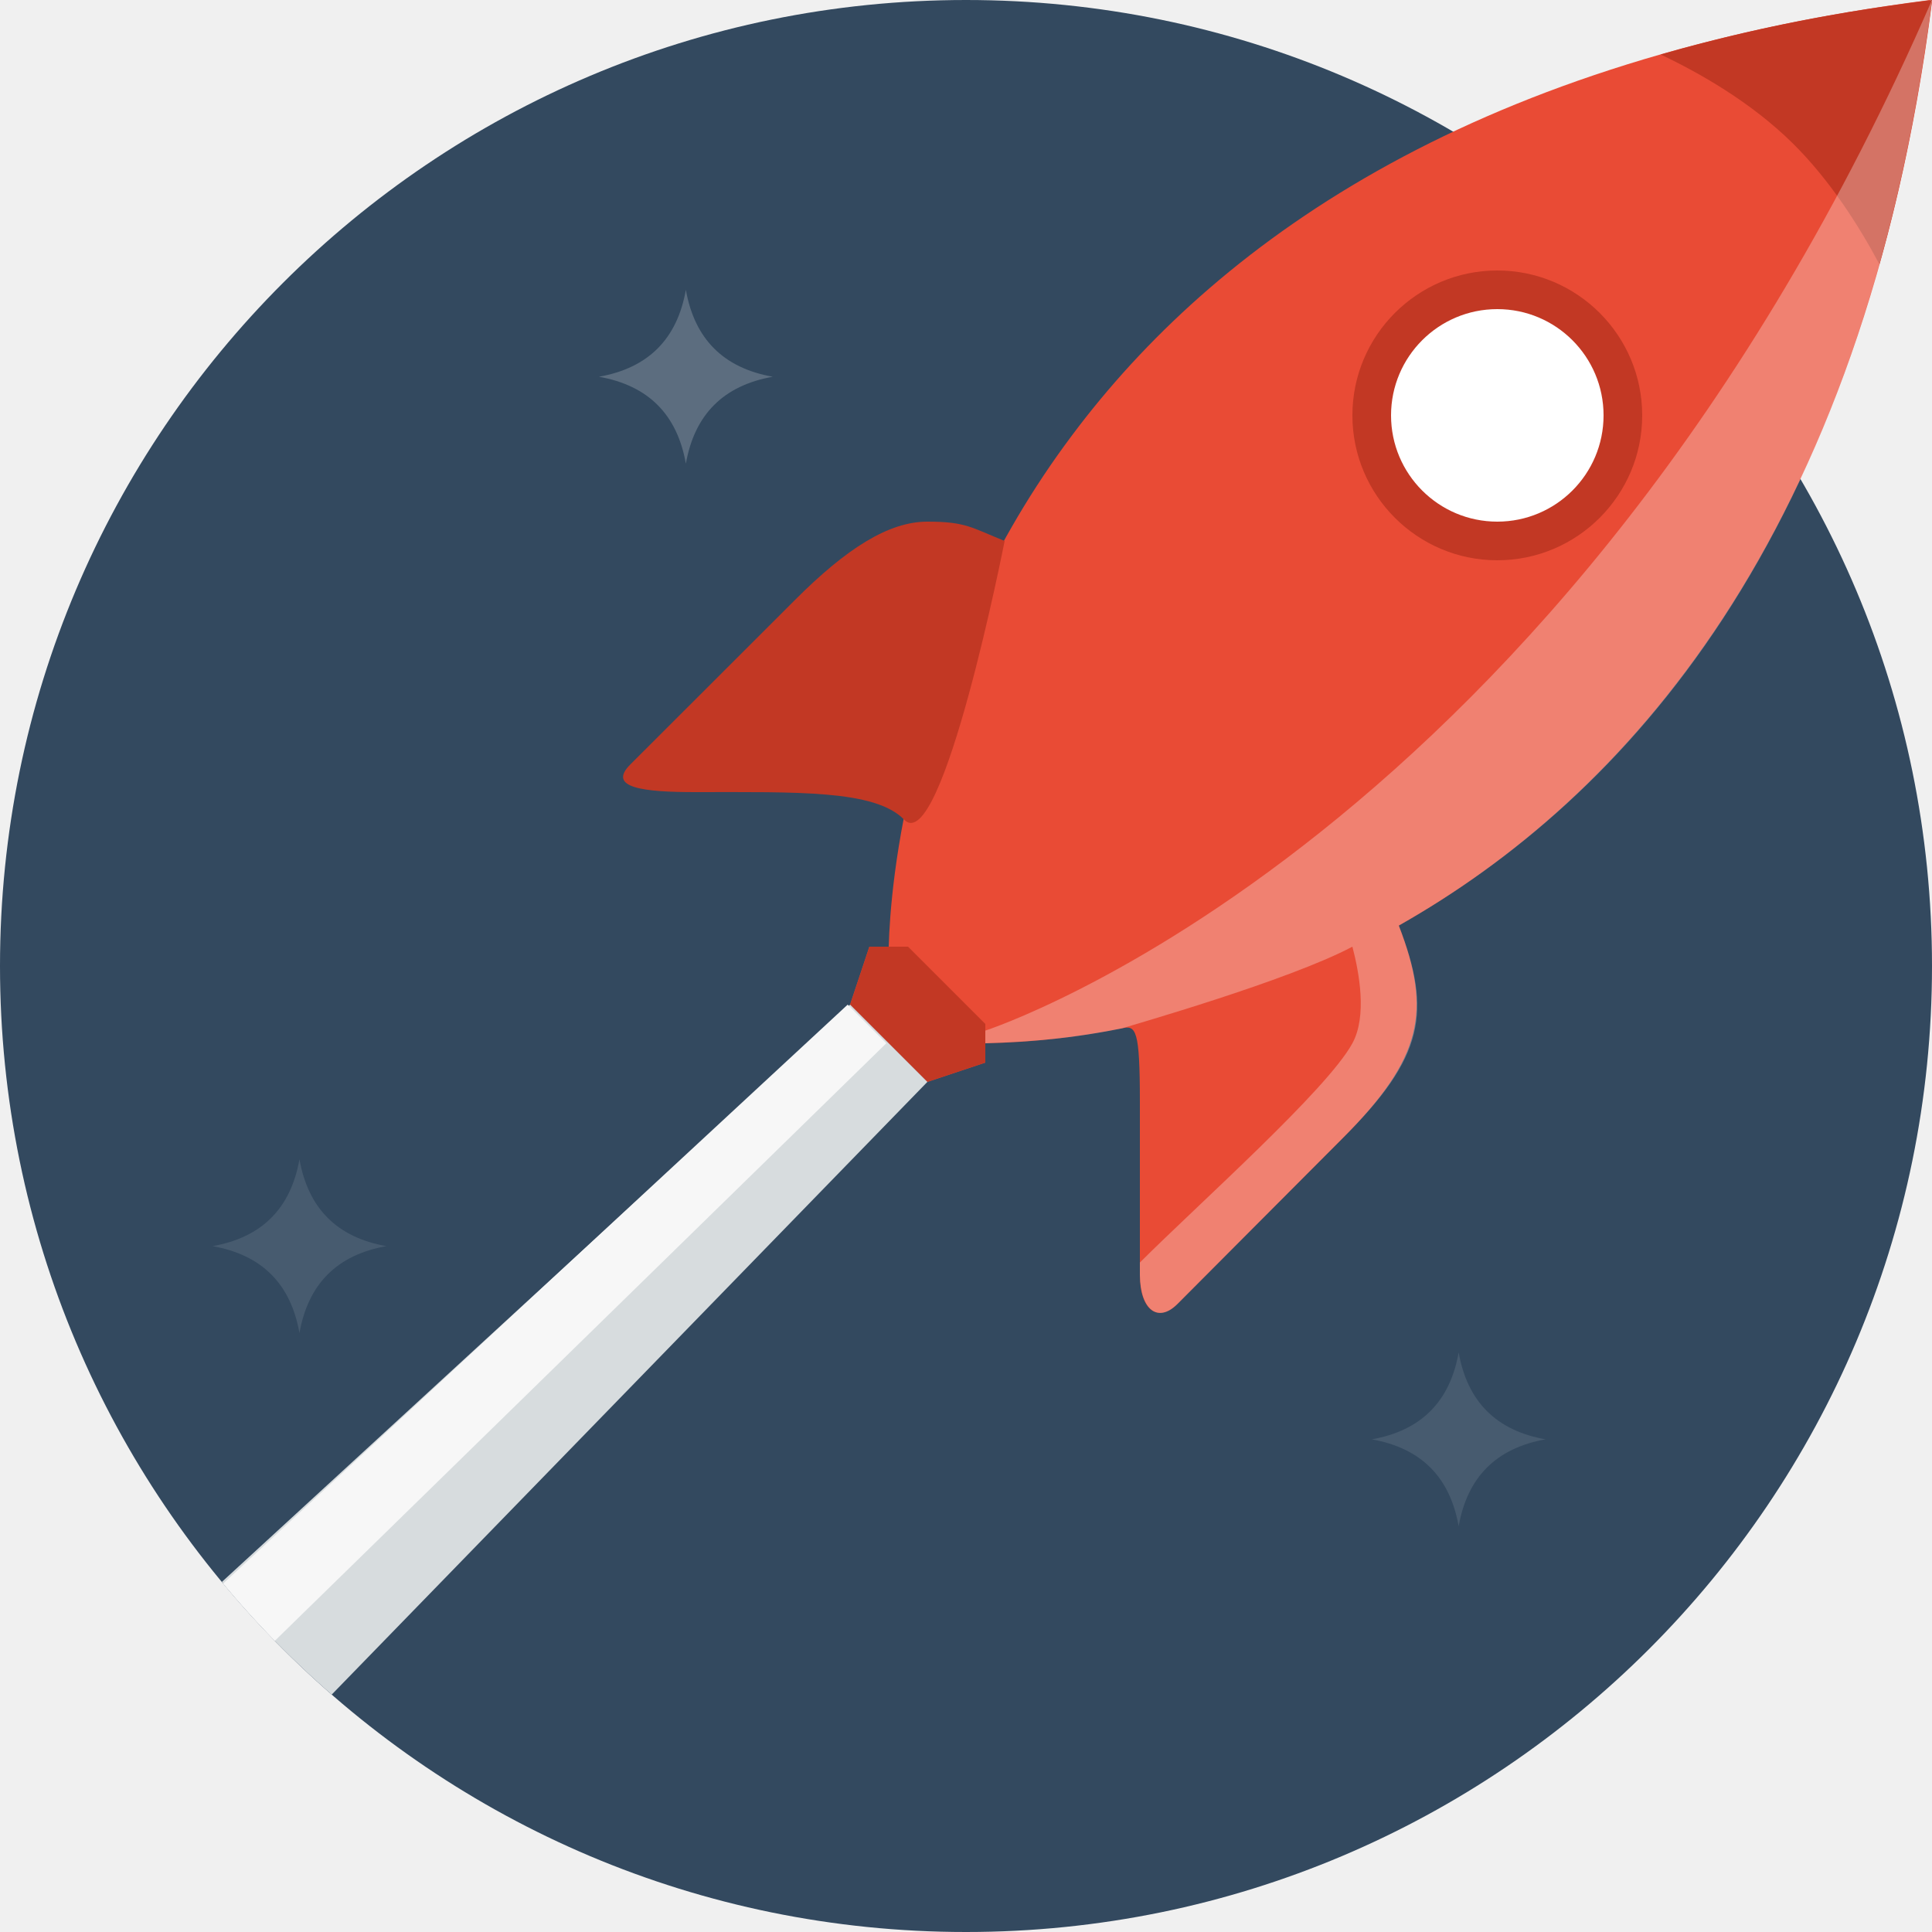
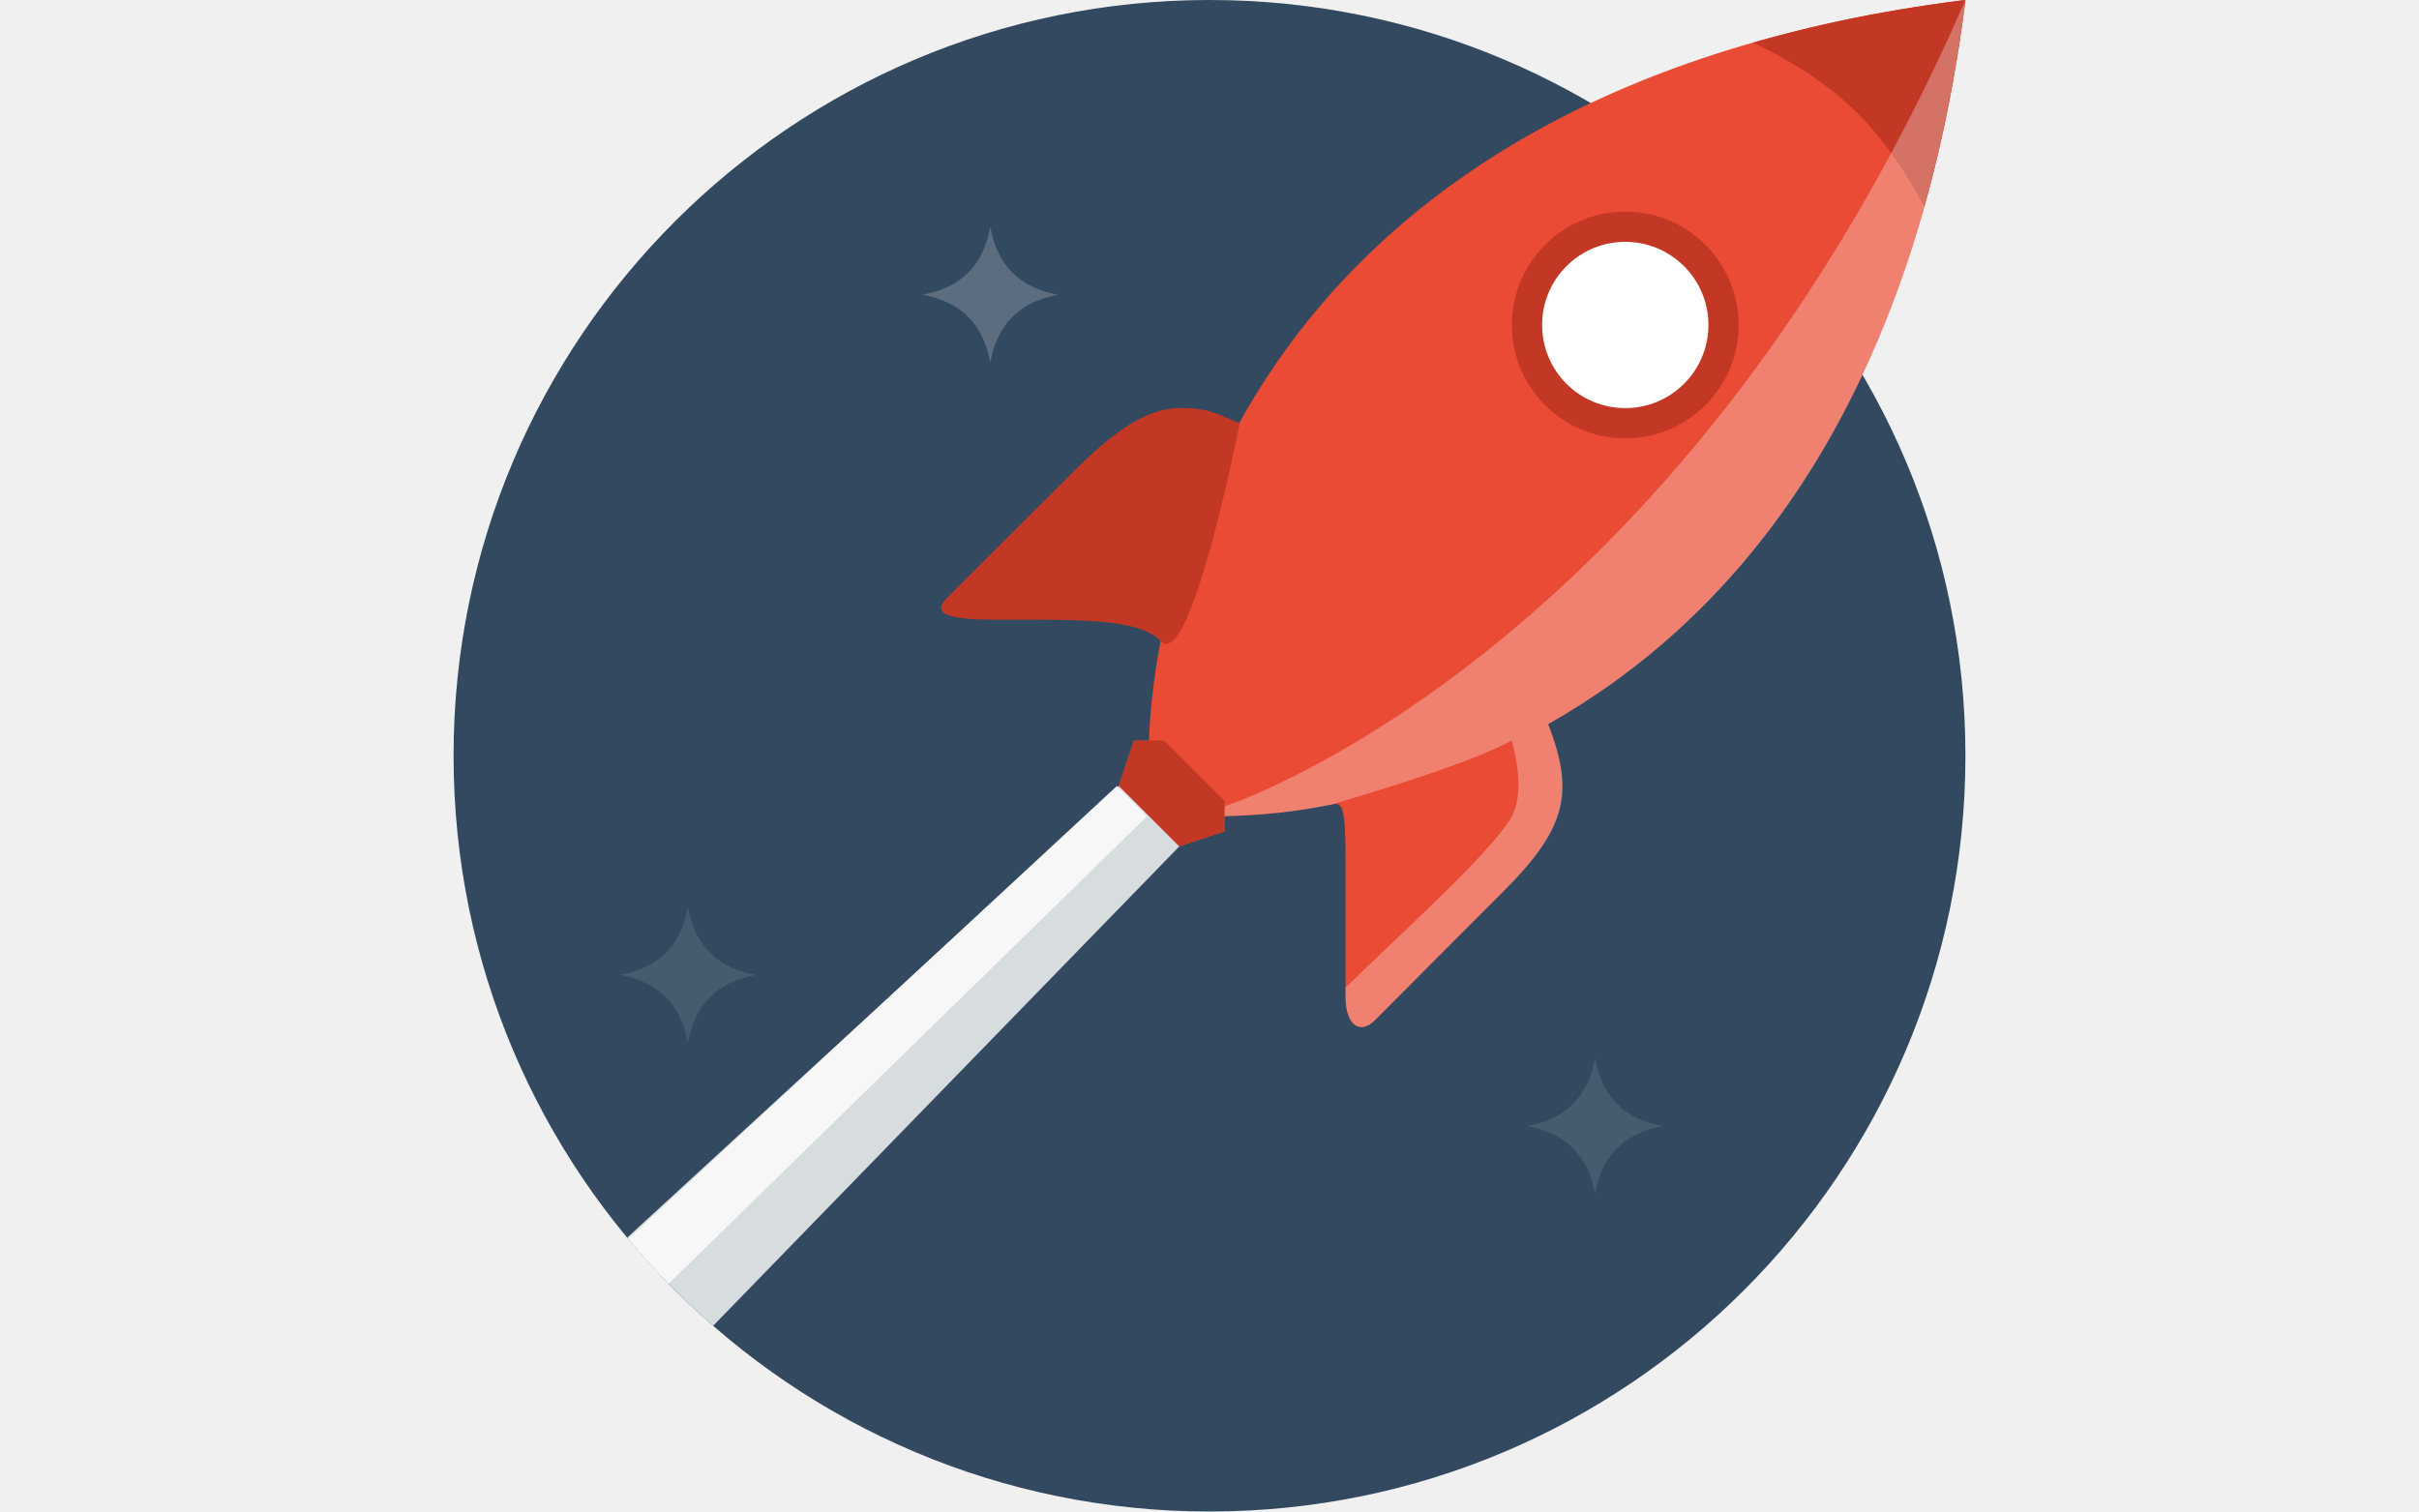
- <svg xmlns="http://www.w3.org/2000/svg" width="40px" height="40px" viewBox="0 0 100 100">
+ <svg xmlns="http://www.w3.org/2000/svg" width="40px" height="25px" viewBox="0 0 100 100">
  <circle fill="#33495F" cx="50" cy="50" r="50" />
  <clipPath id="a">
    <path d="M100 50c0 27.614-22.387 50-50 50-27.614 0-50-22.386-50-50S22.386 0 50 0h50v50z" />
  </clipPath>
  <g clip-path="url(#a )" fill="#ffffff">
    <path opacity=".2" clip-path="url(#a)" d="M31 19.5c2.55-.45 4.051-1.95 4.5-4.5.45 2.55 1.951 4.05 4.5 4.5-2.549.451-4.05 1.95-4.5 4.5-.449-2.55-1.95-4.049-4.5-4.5z" />
    <path opacity=".1" clip-path="url(#a)" d="M71 74.5c2.55-.45 4.051-1.95 4.5-4.5.45 2.55 1.951 4.05 4.5 4.5-2.549.451-4.05 1.95-4.5 4.5-.449-2.55-1.95-4.049-4.5-4.5zm-60-10c2.55-.45 4.051-1.95 4.5-4.5.45 2.55 1.951 4.05 4.5 4.5-2.549.451-4.05 1.95-4.5 4.5-.449-2.55-1.95-4.049-4.5-4.5z" />
  </g>
  <g clip-path="url(#a)">
    <path fill="#E94B35" d="M100 .1c-.156.018-.117.058-.1-.1-23.316 2.979-36.539 12.281-44.035 22.035a50.75 50.75 0 0 0-.782 1.047l-.008.01C47.015 34.196 46.087 45.812 46 49h-1l-1 3 4 4 3-1v-1a39.77 39.77 0 0 0 7.066-.773l.002.002c.729-.182.932.076.932 3.771v9c0 1.809.943 2.497 1.945 1.494 2.423-2.428 3.003-3.023 8.5-8.528 4.16-4.167 4.676-6.595 2.957-11.059C83.953 41.369 96.432 27.888 100 .1z" />
    <path fill="#C23824" d="M48 56l-4-4 1-3h2l4 4v2l-3 1zm4-28c-1.718-.69-2-1-4-1s-4.183 1.38-6.861 4.063c-4.254 4.259-4.85 4.839-8.516 8.508C31.425 40.771 33.263 41 36 41c5.233 0 9.297-.125 10.791 1.42C48.764 44.46 52 28 52 28zm48-28c-.639 4.973-1.566 9.579-2.721 13.678-1.049-1.97-2.562-4.364-4.5-6.272-2.151-2.12-4.812-3.632-6.826-4.585C91.979 1.091 96.783.412 100 0z" />
    <path opacity=".3" fill="#ffffff" d="M72.402 47.907c1.719 4.463 1.312 6.788-2.854 10.954-.844.844-7.828 7.859-8.604 8.633-1.003 1.002-1.911.315-1.944-1.494v-.652c3-3 9.689-8.938 11-11.348.768-1.411.352-3.654 0-5-3.312 1.76-11.516 4.094-11.932 4.229-3.162.646-5.601.714-7.068.771v-.656S80.975 43.681 100 0c-3.594 28.047-16.047 41.369-27.598 47.907z" />
    <path fill="#ffffff" d="M77.5 28c-3.584 0-6.5-2.916-6.5-6.5s2.916-6.5 6.5-6.5 6.5 2.916 6.5 6.5-2.916 6.5-6.5 6.5z" />
    <path fill="#C23824" d="M77.5 16a5.5 5.5 0 1 1 0 11 5.5 5.5 0 0 1 0-11m0-2c-4.137 0-7.5 3.364-7.5 7.5s3.363 7.5 7.5 7.5 7.5-3.364 7.5-7.5-3.363-7.5-7.5-7.5z" />
    <path fill="#D7DCDE" d="M44 52l4 4-35 36-6-6 37-34z" />
    <path fill="#F7F7F7" d="M43.875 52l2 2L7.5 91.5l-3-3L43.875 52z" />
  </g>
</svg>
